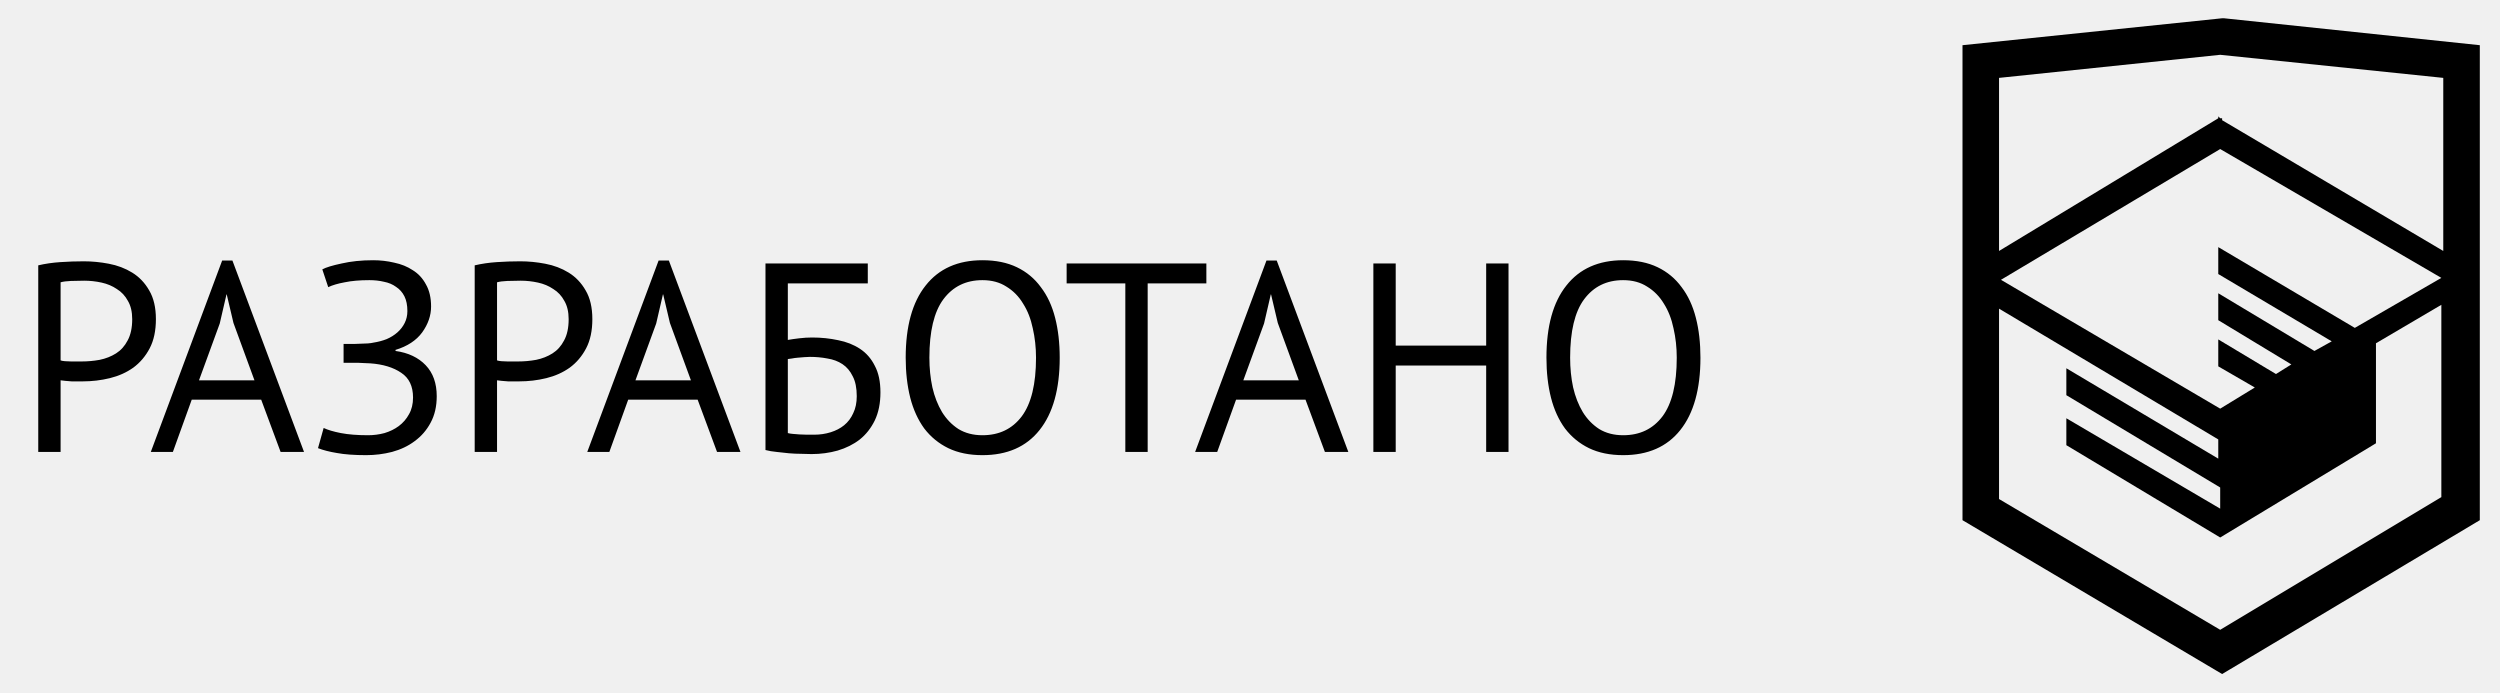
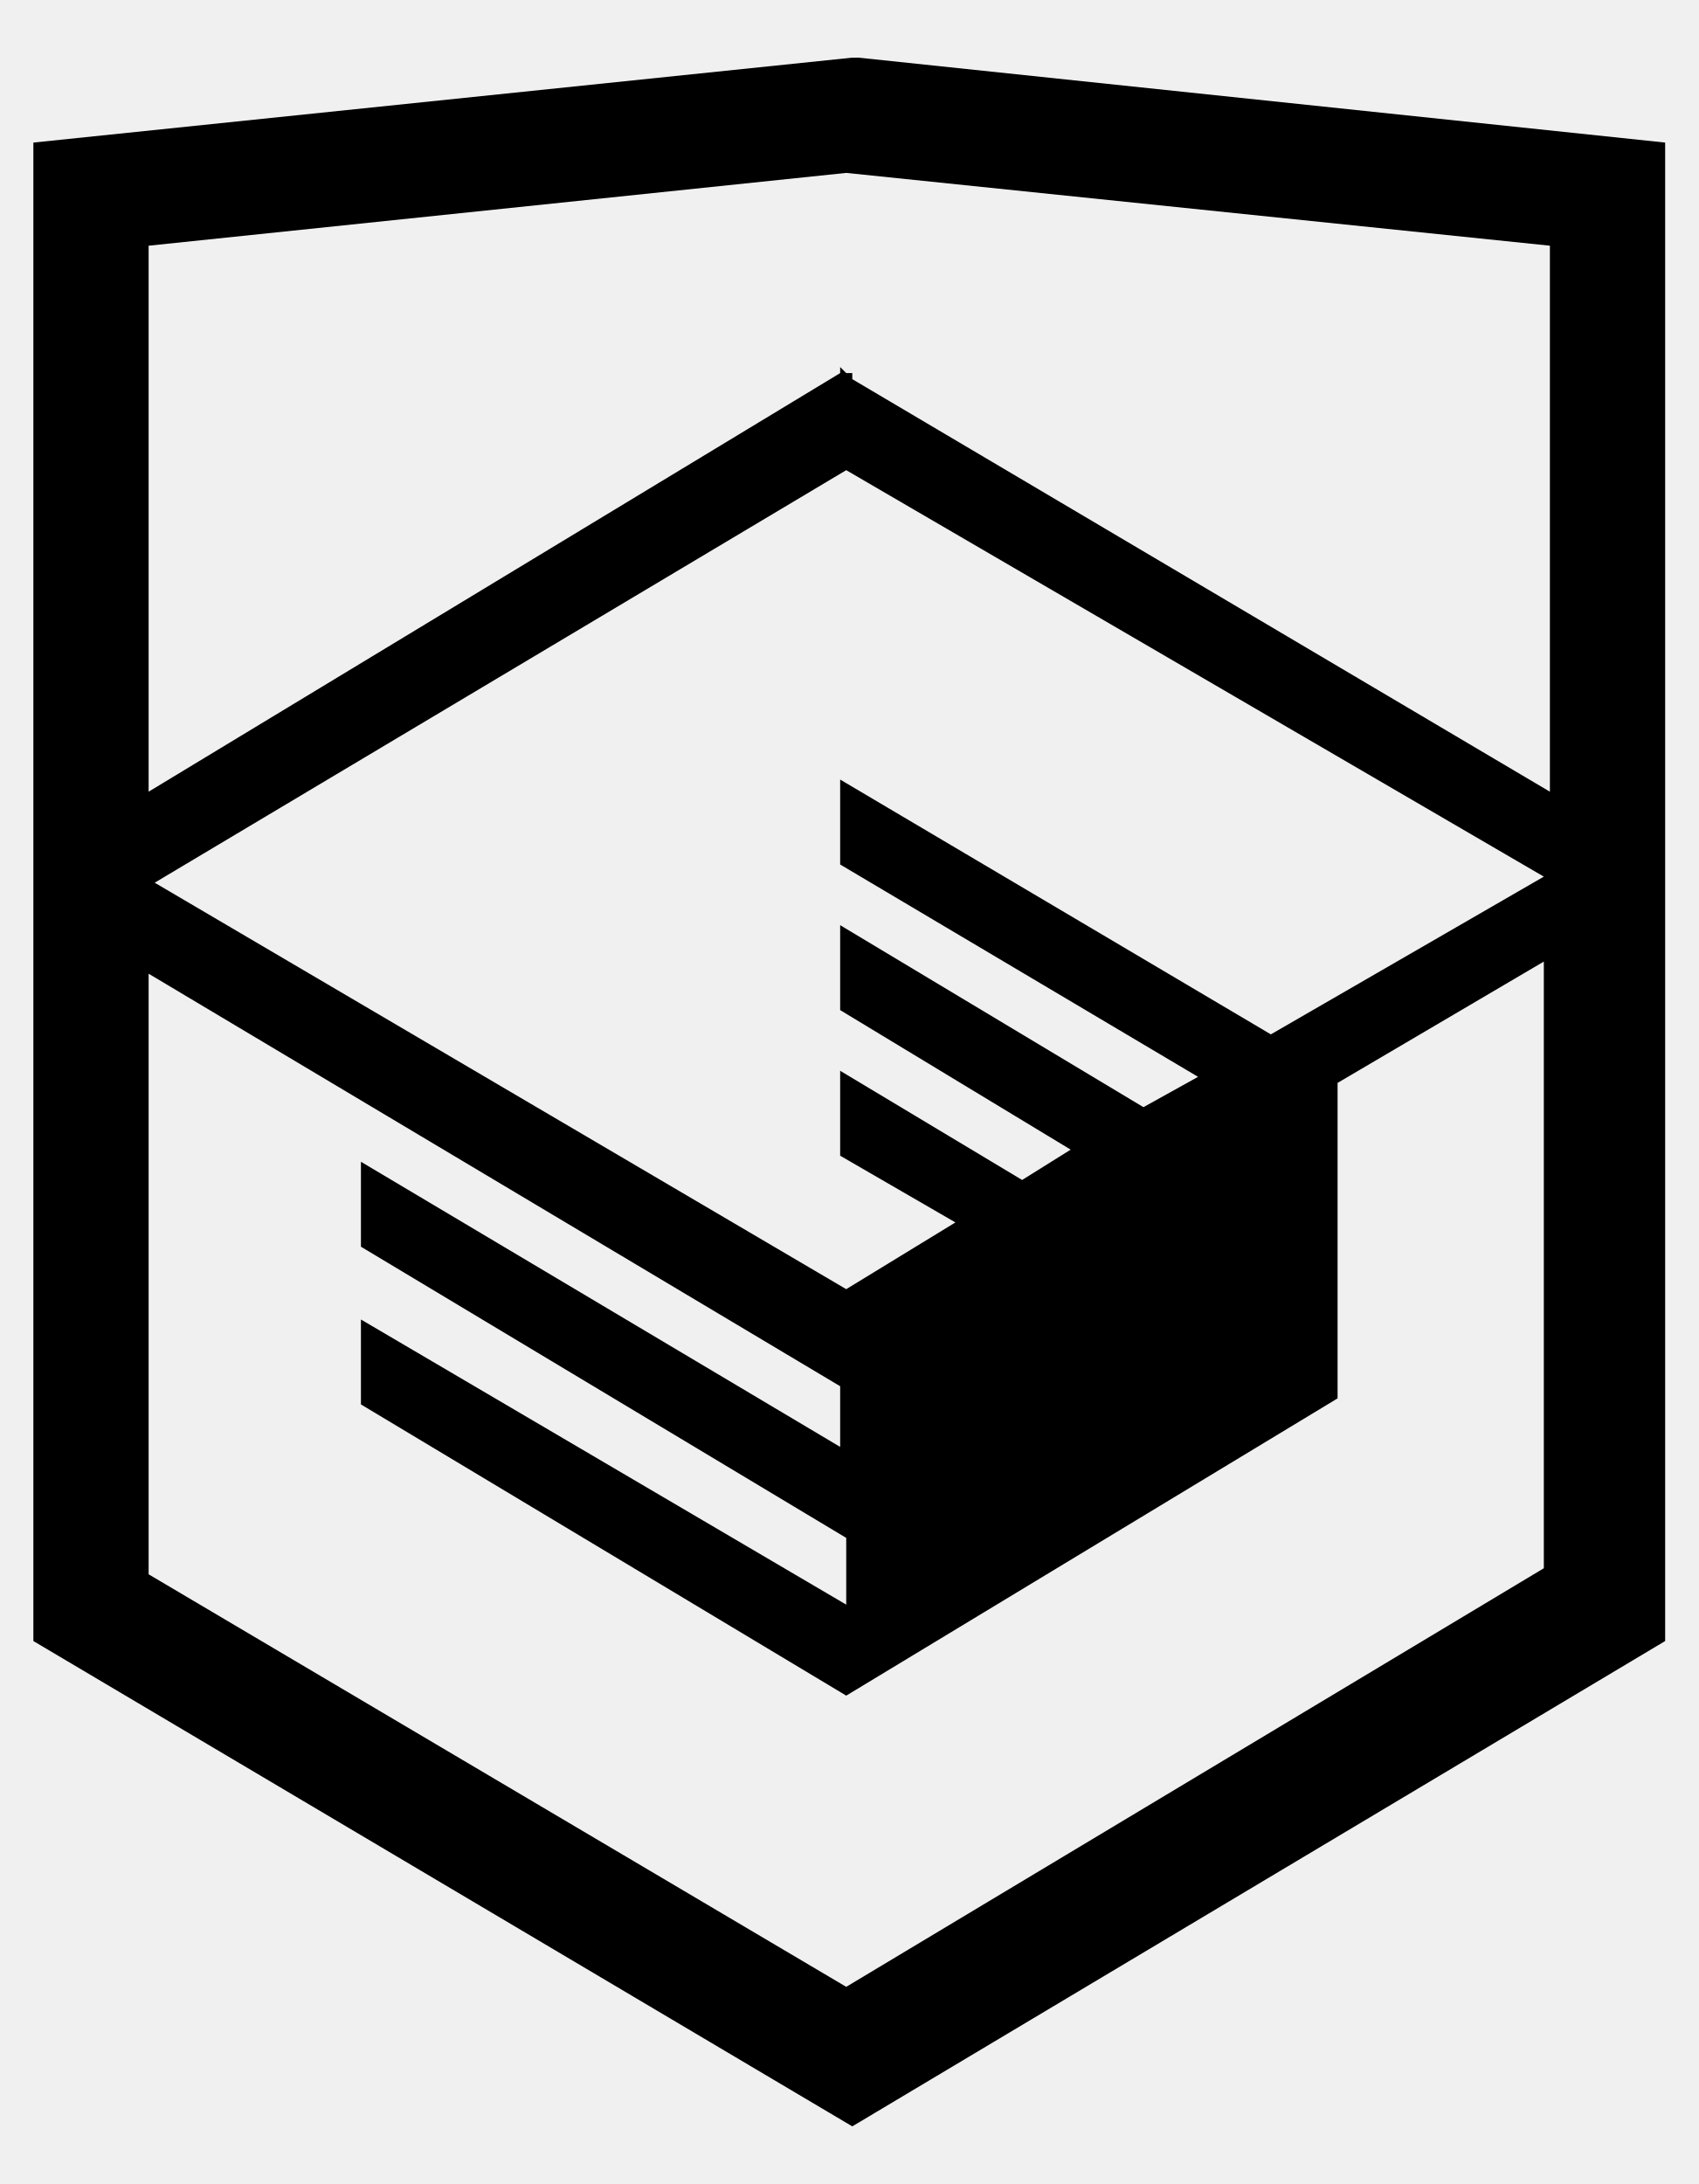
- <svg xmlns="http://www.w3.org/2000/svg" width="130" height="36" viewBox="0 0 130 36" fill="none">
-   <path d="M1.989 13.798C2.343 13.714 2.726 13.658 3.137 13.63C3.547 13.602 3.953 13.588 4.355 13.588C4.784 13.588 5.218 13.63 5.657 13.714C6.105 13.798 6.511 13.952 6.875 14.176C7.239 14.4 7.533 14.708 7.757 15.1C7.99 15.492 8.107 15.991 8.107 16.598C8.107 17.195 7.999 17.699 7.785 18.11C7.57 18.521 7.285 18.857 6.931 19.118C6.576 19.37 6.17 19.552 5.713 19.664C5.255 19.776 4.784 19.832 4.299 19.832C4.252 19.832 4.173 19.832 4.061 19.832C3.958 19.832 3.846 19.832 3.725 19.832C3.613 19.823 3.501 19.813 3.389 19.804C3.277 19.795 3.197 19.785 3.151 19.776V23.5H1.989V13.798ZM4.383 14.596C4.14 14.596 3.907 14.601 3.683 14.61C3.459 14.619 3.281 14.643 3.151 14.68V18.74C3.197 18.759 3.272 18.773 3.375 18.782C3.477 18.782 3.585 18.787 3.697 18.796C3.809 18.796 3.916 18.796 4.019 18.796C4.121 18.796 4.196 18.796 4.243 18.796C4.56 18.796 4.873 18.768 5.181 18.712C5.498 18.647 5.783 18.535 6.035 18.376C6.287 18.217 6.487 17.993 6.637 17.704C6.795 17.415 6.875 17.046 6.875 16.598C6.875 16.215 6.8 15.898 6.651 15.646C6.511 15.385 6.319 15.179 6.077 15.03C5.843 14.871 5.577 14.759 5.279 14.694C4.98 14.629 4.681 14.596 4.383 14.596ZM13.582 20.784H9.97L8.99 23.5H7.842L11.553 13.546H12.085L15.809 23.5H14.591L13.582 20.784ZM10.348 19.776H13.232L12.14 16.794L11.79 15.31H11.777L11.427 16.822L10.348 19.776ZM17.866 18.866V17.886H18.09C18.174 17.886 18.277 17.886 18.398 17.886C18.519 17.886 18.641 17.881 18.762 17.872C18.893 17.863 19.014 17.858 19.126 17.858C19.247 17.849 19.345 17.835 19.42 17.816C19.663 17.779 19.891 17.718 20.106 17.634C20.321 17.541 20.507 17.424 20.666 17.284C20.825 17.144 20.951 16.981 21.044 16.794C21.137 16.607 21.184 16.402 21.184 16.178C21.184 15.87 21.133 15.613 21.03 15.408C20.927 15.203 20.783 15.039 20.596 14.918C20.419 14.787 20.209 14.699 19.966 14.652C19.733 14.596 19.481 14.568 19.21 14.568C18.706 14.568 18.277 14.605 17.922 14.68C17.567 14.745 17.283 14.829 17.068 14.932L16.76 14.008C16.947 13.905 17.283 13.803 17.768 13.7C18.253 13.588 18.799 13.532 19.406 13.532C19.779 13.532 20.143 13.574 20.498 13.658C20.862 13.733 21.184 13.863 21.464 14.05C21.753 14.227 21.982 14.475 22.15 14.792C22.327 15.1 22.416 15.483 22.416 15.94C22.416 16.407 22.262 16.855 21.954 17.284C21.646 17.704 21.184 18.007 20.568 18.194V18.25C21.231 18.343 21.753 18.591 22.136 18.992C22.519 19.393 22.71 19.93 22.71 20.602C22.71 21.134 22.603 21.596 22.388 21.988C22.183 22.371 21.907 22.688 21.562 22.94C21.226 23.192 20.834 23.379 20.386 23.5C19.947 23.612 19.499 23.668 19.042 23.668C18.426 23.668 17.917 23.631 17.516 23.556C17.124 23.491 16.797 23.407 16.536 23.304L16.83 22.254C17.045 22.357 17.343 22.445 17.726 22.52C18.118 22.595 18.589 22.632 19.14 22.632C19.429 22.632 19.714 22.595 19.994 22.52C20.274 22.436 20.521 22.315 20.736 22.156C20.96 21.988 21.137 21.783 21.268 21.54C21.408 21.297 21.478 21.008 21.478 20.672C21.478 20.084 21.273 19.655 20.862 19.384C20.451 19.104 19.915 18.941 19.252 18.894C19.14 18.885 19.033 18.88 18.93 18.88C18.837 18.871 18.739 18.866 18.636 18.866H17.866ZM24.684 13.798C25.039 13.714 25.422 13.658 25.832 13.63C26.243 13.602 26.649 13.588 27.05 13.588C27.48 13.588 27.913 13.63 28.352 13.714C28.8 13.798 29.206 13.952 29.57 14.176C29.934 14.4 30.228 14.708 30.452 15.1C30.686 15.492 30.802 15.991 30.802 16.598C30.802 17.195 30.695 17.699 30.48 18.11C30.265 18.521 29.981 18.857 29.626 19.118C29.271 19.37 28.866 19.552 28.408 19.664C27.951 19.776 27.48 19.832 26.994 19.832C26.948 19.832 26.868 19.832 26.756 19.832C26.654 19.832 26.541 19.832 26.42 19.832C26.308 19.823 26.196 19.813 26.084 19.804C25.972 19.795 25.893 19.785 25.846 19.776V23.5H24.684V13.798ZM27.078 14.596C26.835 14.596 26.602 14.601 26.378 14.61C26.154 14.619 25.977 14.643 25.846 14.68V18.74C25.893 18.759 25.968 18.773 26.07 18.782C26.173 18.782 26.28 18.787 26.392 18.796C26.504 18.796 26.611 18.796 26.714 18.796C26.817 18.796 26.892 18.796 26.938 18.796C27.256 18.796 27.568 18.768 27.876 18.712C28.194 18.647 28.478 18.535 28.73 18.376C28.982 18.217 29.183 17.993 29.332 17.704C29.491 17.415 29.57 17.046 29.57 16.598C29.57 16.215 29.495 15.898 29.346 15.646C29.206 15.385 29.015 15.179 28.772 15.03C28.539 14.871 28.273 14.759 27.974 14.694C27.675 14.629 27.377 14.596 27.078 14.596ZM36.278 20.784H32.666L31.686 23.5H30.538L34.248 13.546H34.78L38.504 23.5H37.286L36.278 20.784ZM33.044 19.776H35.928L34.836 16.794L34.486 15.31H34.472L34.122 16.822L33.044 19.776ZM39.805 13.7H45.125V14.736H40.967V17.676C41.126 17.648 41.322 17.62 41.555 17.592C41.789 17.564 42.013 17.55 42.227 17.55C42.703 17.55 43.156 17.597 43.585 17.69C44.015 17.774 44.393 17.923 44.719 18.138C45.046 18.353 45.303 18.647 45.489 19.02C45.685 19.384 45.783 19.846 45.783 20.406C45.783 20.966 45.685 21.451 45.489 21.862C45.293 22.263 45.032 22.595 44.705 22.856C44.379 23.108 43.996 23.299 43.557 23.43C43.128 23.551 42.675 23.612 42.199 23.612C42.041 23.612 41.859 23.607 41.653 23.598C41.457 23.598 41.247 23.589 41.023 23.57C40.809 23.551 40.594 23.528 40.379 23.5C40.174 23.481 39.983 23.449 39.805 23.402V13.7ZM42.339 22.604C42.638 22.604 42.923 22.562 43.193 22.478C43.464 22.394 43.697 22.273 43.893 22.114C44.099 21.946 44.257 21.736 44.369 21.484C44.491 21.232 44.551 20.938 44.551 20.602C44.551 20.173 44.481 19.827 44.341 19.566C44.211 19.295 44.033 19.085 43.809 18.936C43.585 18.787 43.324 18.689 43.025 18.642C42.736 18.586 42.433 18.558 42.115 18.558C42.031 18.558 41.933 18.563 41.821 18.572C41.709 18.581 41.597 18.591 41.485 18.6C41.373 18.609 41.271 18.623 41.177 18.642C41.084 18.651 41.014 18.661 40.967 18.67V22.52C41.033 22.539 41.117 22.553 41.219 22.562C41.331 22.571 41.448 22.581 41.569 22.59C41.7 22.599 41.831 22.604 41.961 22.604C42.092 22.604 42.218 22.604 42.339 22.604ZM47.096 18.6C47.096 16.967 47.442 15.716 48.133 14.848C48.823 13.971 49.808 13.532 51.087 13.532C51.777 13.532 52.374 13.653 52.879 13.896C53.383 14.139 53.798 14.484 54.124 14.932C54.461 15.371 54.708 15.903 54.867 16.528C55.025 17.144 55.105 17.835 55.105 18.6C55.105 20.233 54.755 21.489 54.054 22.366C53.364 23.234 52.374 23.668 51.087 23.668C50.405 23.668 49.812 23.547 49.309 23.304C48.814 23.061 48.398 22.721 48.062 22.282C47.736 21.834 47.493 21.302 47.334 20.686C47.176 20.061 47.096 19.365 47.096 18.6ZM48.328 18.6C48.328 19.141 48.38 19.655 48.483 20.14C48.594 20.625 48.763 21.055 48.986 21.428C49.211 21.792 49.495 22.086 49.84 22.31C50.195 22.525 50.611 22.632 51.087 22.632C51.955 22.632 52.636 22.305 53.13 21.652C53.625 20.989 53.873 19.972 53.873 18.6C53.873 18.068 53.816 17.559 53.705 17.074C53.602 16.579 53.434 16.15 53.2 15.786C52.977 15.413 52.687 15.119 52.333 14.904C51.987 14.68 51.572 14.568 51.087 14.568C50.228 14.568 49.551 14.899 49.056 15.562C48.571 16.215 48.328 17.228 48.328 18.6ZM62.731 14.736H59.679V23.5H58.517V14.736H55.465V13.7H62.731V14.736ZM67.887 20.784H64.275L63.295 23.5H62.147L65.857 13.546H66.389L70.113 23.5H68.895L67.887 20.784ZM64.653 19.776H67.537L66.445 16.794L66.095 15.31H66.081L65.731 16.822L64.653 19.776ZM77.281 19.006H72.577V23.5H71.415V13.7H72.577V17.97H77.281V13.7H78.443V23.5H77.281V19.006ZM80.415 18.6C80.415 16.967 80.76 15.716 81.451 14.848C82.141 13.971 83.126 13.532 84.405 13.532C85.096 13.532 85.693 13.653 86.197 13.896C86.701 14.139 87.116 14.484 87.443 14.932C87.779 15.371 88.026 15.903 88.185 16.528C88.344 17.144 88.423 17.835 88.423 18.6C88.423 20.233 88.073 21.489 87.373 22.366C86.682 23.234 85.693 23.668 84.405 23.668C83.724 23.668 83.131 23.547 82.627 23.304C82.132 23.061 81.717 22.721 81.381 22.282C81.054 21.834 80.811 21.302 80.653 20.686C80.494 20.061 80.415 19.365 80.415 18.6ZM81.647 18.6C81.647 19.141 81.698 19.655 81.801 20.14C81.913 20.625 82.081 21.055 82.305 21.428C82.529 21.792 82.814 22.086 83.159 22.31C83.513 22.525 83.929 22.632 84.405 22.632C85.273 22.632 85.954 22.305 86.449 21.652C86.944 20.989 87.191 19.972 87.191 18.6C87.191 18.068 87.135 17.559 87.023 17.074C86.92 16.579 86.752 16.15 86.519 15.786C86.295 15.413 86.005 15.119 85.651 14.904C85.305 14.68 84.89 14.568 84.405 14.568C83.546 14.568 82.87 14.899 82.375 15.562C81.889 16.215 81.647 17.228 81.647 18.6Z" fill="black" />
-   <g clip-path="url(#clip0_69631_608)">
-     <path d="M115.65 0.95H115.55L102.05 2.35V27.05L115.55 35.05L128.95 27.05V2.35L115.65 0.95ZM127.05 13.05L115.55 6.25V6.15H115.45L115.35 6.05V6.15L103.95 13.05V4.05L115.45 2.85L127.05 4.05V13.05ZM115.45 7.75L126.95 14.45L122.45 17.05L115.35 12.85V14.25L121.25 17.75L120.35 18.25L115.35 15.25V16.65L119.15 18.95L118.35 19.45L115.35 17.65V19.05L117.25 20.15L115.45 21.25L104.05 14.55L115.45 7.75ZM103.95 16.05L115.35 22.85V23.85L107.45 19.15V20.55L115.45 25.35V26.45L107.45 21.75V23.15L115.45 27.95L123.55 23.05V17.85L126.95 15.85V25.85L115.45 32.75L103.95 25.95V16.05Z" fill="black" />
-   </g>
-   <defs>
-     <clipPath id="clip0_69631_608">
-       <rect width="28" height="35" fill="white" transform="translate(101.5 0.5)" />
-     </clipPath>
-   </defs>
+ <svg xmlns="http://www.w3.org/2000/svg" width="28" height="36" viewBox="0 0 28 36" fill="none">
+   <path d="M14.15 0.95H14.05L0.55 2.35V27.05L14.05 35.05L27.45 27.05V2.35L14.15 0.95ZM25.55 13.05L14.05 6.25V6.15H13.95L13.85 6.05V6.15L2.45 13.05V4.05L13.95 2.85L25.55 4.05V13.05ZM13.95 7.75L25.45 14.45L20.95 17.05L13.85 12.85V14.25L19.75 17.75L18.85 18.25L13.85 15.25V16.65L17.65 18.95L16.85 19.45L13.85 17.65V19.05L15.75 20.15L13.95 21.25L2.55 14.55L13.95 7.75ZM2.45 16.05L13.85 22.85V23.85L5.95 19.15V20.55L13.95 25.35V26.45L5.95 21.75V23.15L13.95 27.95L22.05 23.05V17.85L25.45 15.85V25.85L13.95 32.75L2.45 25.95V16.05Z" fill="black" />
</svg>
